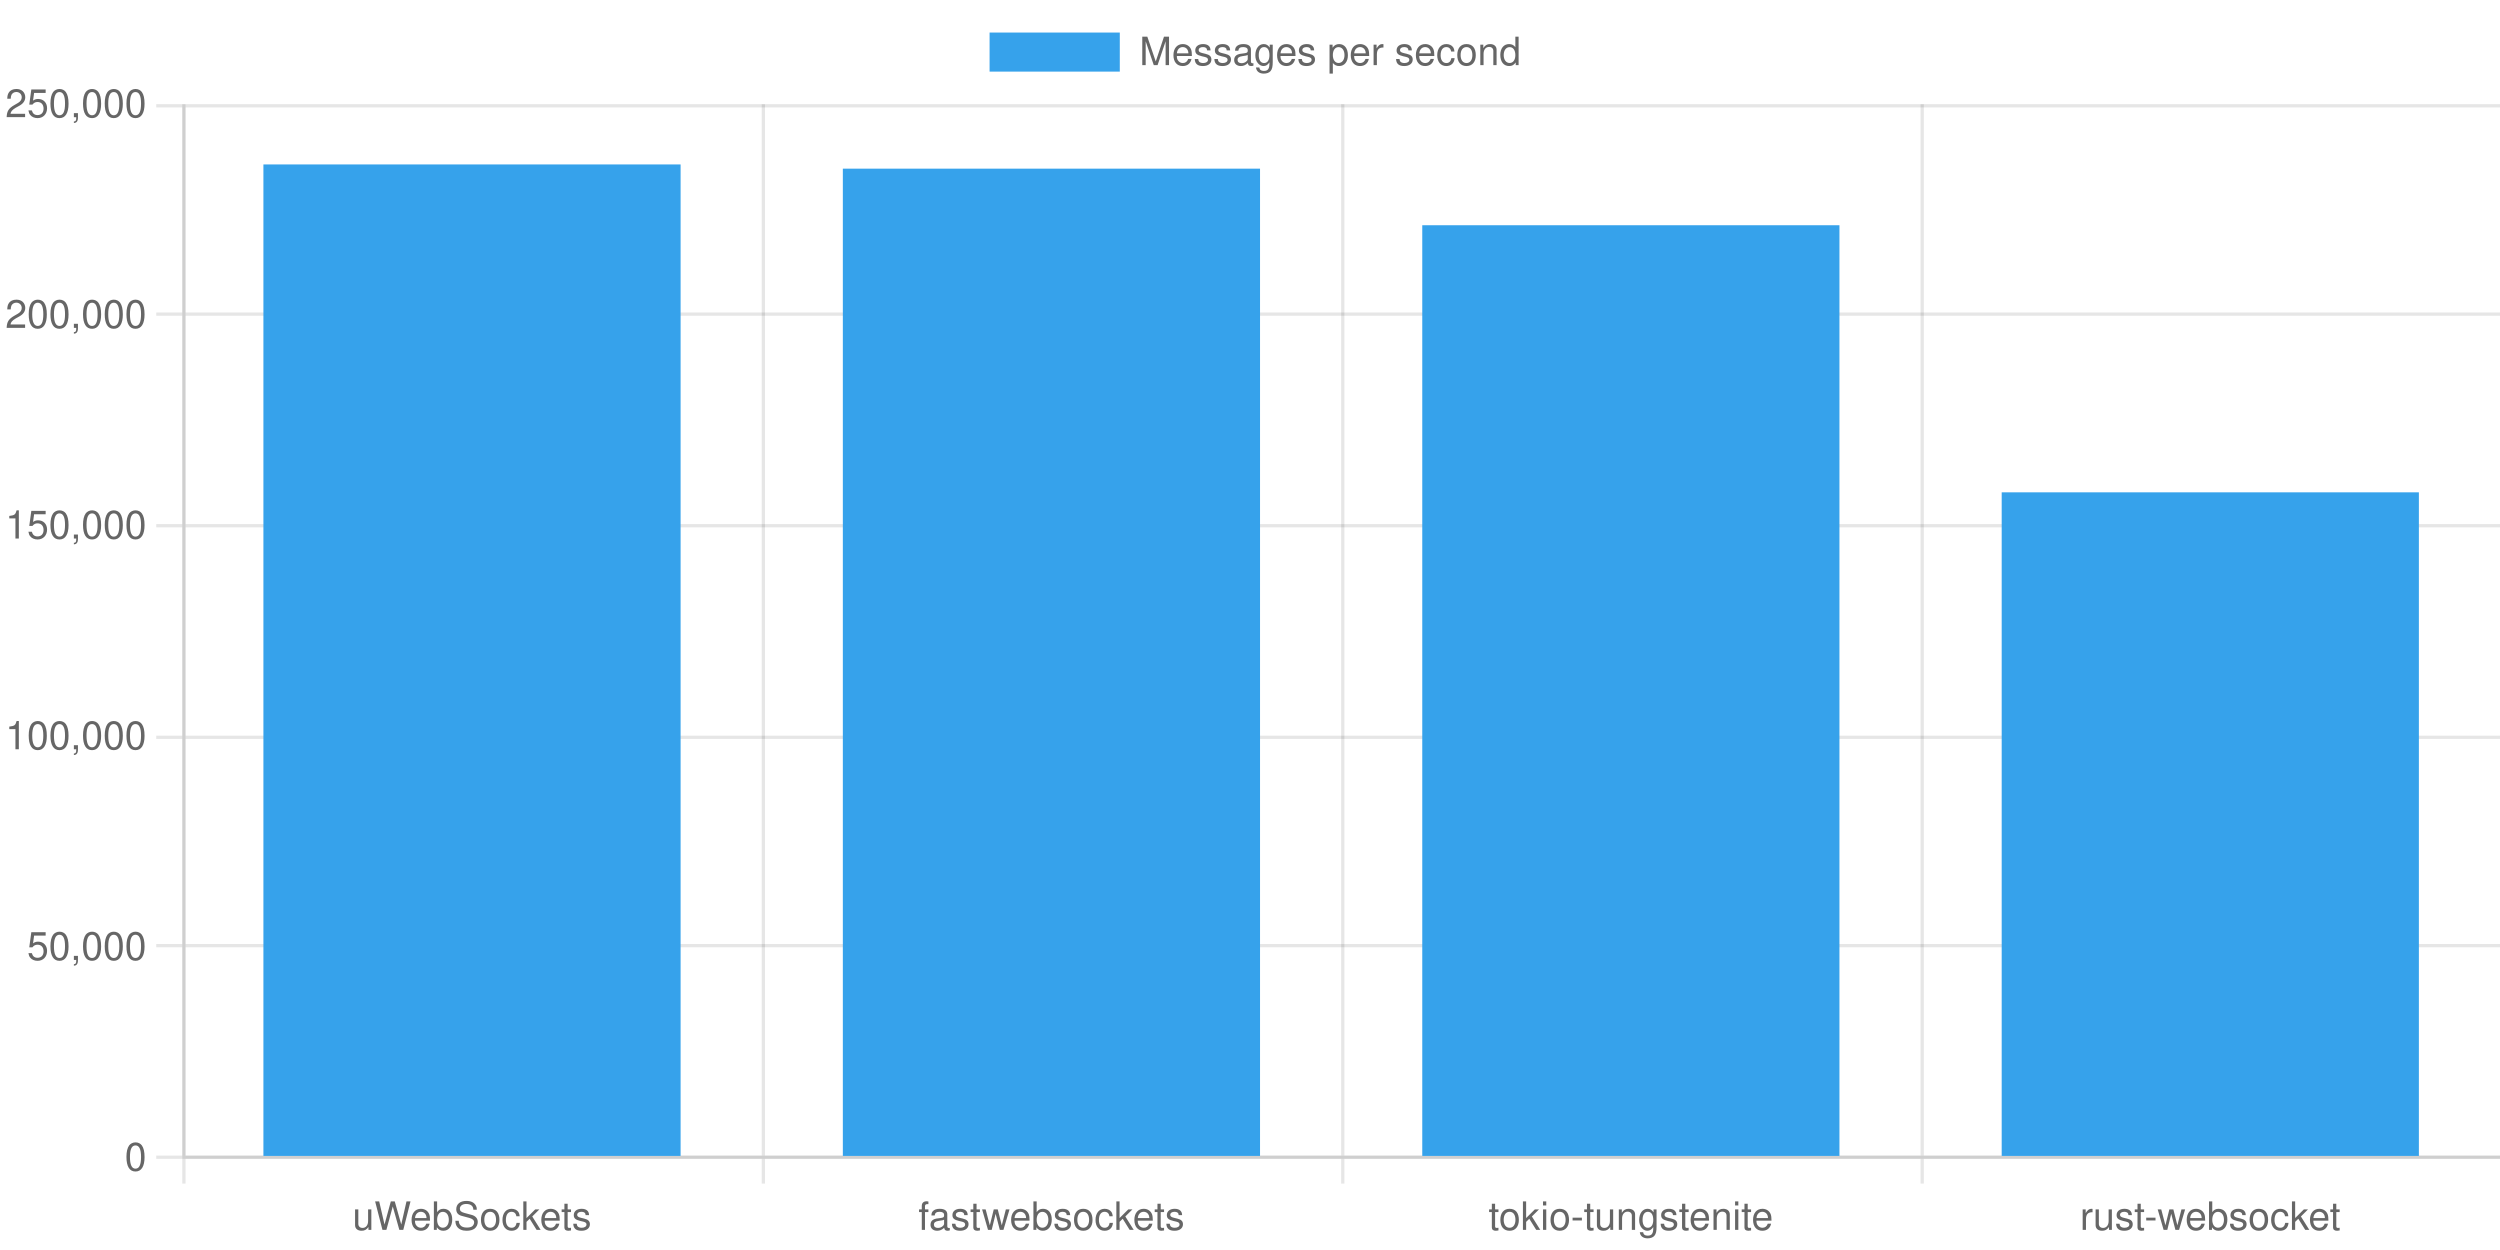
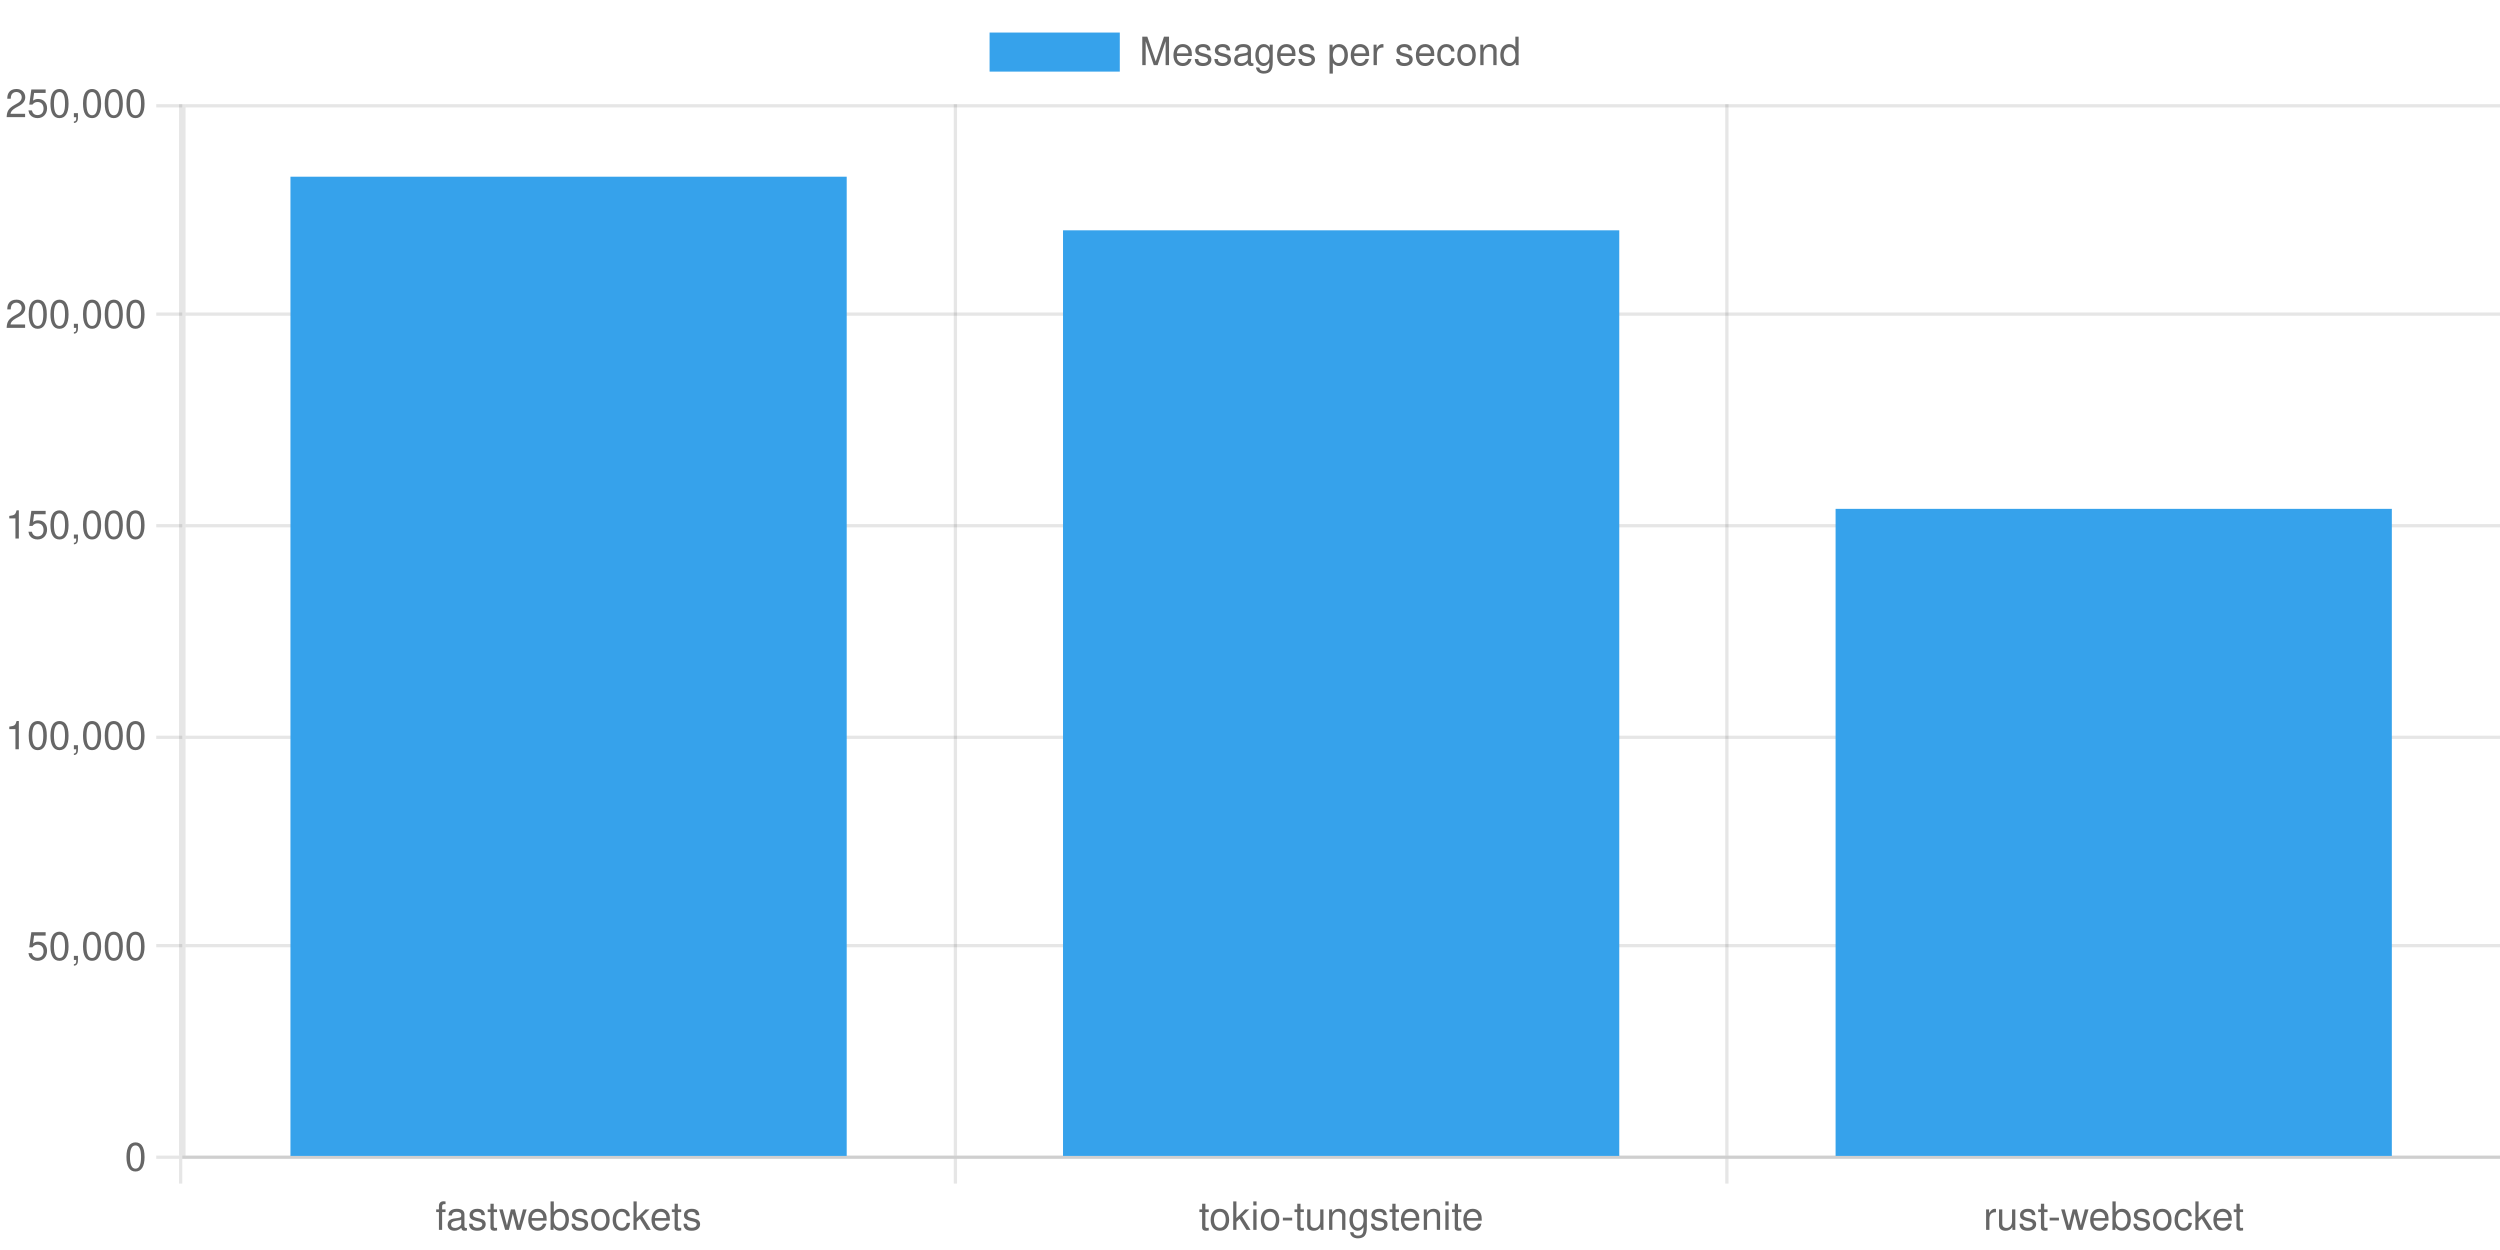
<svg xmlns="http://www.w3.org/2000/svg" version="1.1" width="768px" height="384px" viewBox="0 0 768 384">
  <defs>
    <clipPath id="clip-1" fill-rule="nonzero">
      <path d="M 0,0 L 0,32 768,32 768,0 Z" />
    </clipPath>
    <clipPath id="clip-2" fill-rule="nonzero">
      <path d="M 0,355.6 L 0,384 768,384 768,355.6 Z" />
    </clipPath>
    <clipPath id="clip-3" fill-rule="nonzero">
      <path d="M 0,0 L 0,384 56,384 56,0 Z" />
    </clipPath>
    <clipPath id="clip-4" fill-rule="nonzero">
      <path d="M 56,32 L 56,355.6 768,355.6 768,32 Z" />
    </clipPath>
  </defs>
  <g stroke="none" fill="transparent" fill-rule="nonzero" fill-opacity="1">
    <rect x="0" y="0" width="768" height="384" transform="matrix(1 0 0 1 0 0)" />
  </g>
  <g stroke="rgb(0,0,0)" stroke-width="1" stroke-linecap="butt" stroke-linejoin="miter" stroke-miterlimit="4" stroke-opacity="0.1" fill="none">
-     <path d="M 56.5,32 L 56.5,355" />
+     <path d="M 55.5,32 L 55.5,355" />
  </g>
  <g stroke="rgb(0,0,0)" stroke-width="1" stroke-linecap="butt" stroke-linejoin="miter" stroke-miterlimit="4" stroke-opacity="0.1" fill="none">
-     <path d="M 56.5,356 L 56.5,363.6" />
+     <path d="M 55.5,356 L 55.5,363.6" />
  </g>
  <g stroke="rgb(0,0,0)" stroke-width="1" stroke-linecap="butt" stroke-linejoin="miter" stroke-miterlimit="4" stroke-opacity="0.1" fill="none">
-     <path d="M 234.5,32 L 234.5,355" />
+     <path d="M 293.5,32 L 293.5,355" />
  </g>
  <g stroke="rgb(0,0,0)" stroke-width="1" stroke-linecap="butt" stroke-linejoin="miter" stroke-miterlimit="4" stroke-opacity="0.1" fill="none">
-     <path d="M 234.5,356 L 234.5,363.6" />
+     <path d="M 293.5,356 L 293.5,363.6" />
  </g>
  <g stroke="rgb(0,0,0)" stroke-width="1" stroke-linecap="butt" stroke-linejoin="miter" stroke-miterlimit="4" stroke-opacity="0.1" fill="none">
-     <path d="M 412.5,32 L 412.5,355" />
+     <path d="M 530.5,32 L 530.5,355" />
  </g>
  <g stroke="rgb(0,0,0)" stroke-width="1" stroke-linecap="butt" stroke-linejoin="miter" stroke-miterlimit="4" stroke-opacity="0.1" fill="none">
-     <path d="M 412.5,356 L 412.5,363.6" />
-   </g>
-   <g stroke="rgb(0,0,0)" stroke-width="1" stroke-linecap="butt" stroke-linejoin="miter" stroke-miterlimit="4" stroke-opacity="0.1" fill="none">
-     <path d="M 590.5,32 L 590.5,355" />
-   </g>
-   <g stroke="rgb(0,0,0)" stroke-width="1" stroke-linecap="butt" stroke-linejoin="miter" stroke-miterlimit="4" stroke-opacity="0.1" fill="none">
-     <path d="M 590.5,356 L 590.5,363.6" />
+     <path d="M 530.5,356 L 530.5,363.6" />
  </g>
  <g stroke="rgb(0,0,0)" stroke-width="1" stroke-linecap="butt" stroke-linejoin="miter" stroke-miterlimit="4" stroke-opacity="0.1" fill="none">
    <path d="M 768.5,32 L 768.5,355" />
  </g>
  <g stroke="rgb(0,0,0)" stroke-width="1" stroke-linecap="butt" stroke-linejoin="miter" stroke-miterlimit="4" stroke-opacity="0.1" fill="none">
    <path d="M 768.5,356 L 768.5,363.6" />
  </g>
  <g stroke="rgb(0,0,0)" stroke-width="1" stroke-linecap="butt" stroke-linejoin="miter" stroke-miterlimit="4" stroke-opacity="0.1" fill="none">
    <path d="M 57,355.5 L 768,355.5" />
  </g>
  <g stroke="rgb(0,0,0)" stroke-width="1" stroke-linecap="butt" stroke-linejoin="miter" stroke-miterlimit="4" stroke-opacity="0.1" fill="none">
    <path d="M 48,355.5 L 56,355.5" />
  </g>
  <g stroke="rgb(0,0,0)" stroke-width="1" stroke-linecap="butt" stroke-linejoin="miter" stroke-miterlimit="4" stroke-opacity="0.1" fill="none">
    <path d="M 57,290.5 L 768,290.5" />
  </g>
  <g stroke="rgb(0,0,0)" stroke-width="1" stroke-linecap="butt" stroke-linejoin="miter" stroke-miterlimit="4" stroke-opacity="0.1" fill="none">
    <path d="M 48,290.5 L 56,290.5" />
  </g>
  <g stroke="rgb(0,0,0)" stroke-width="1" stroke-linecap="butt" stroke-linejoin="miter" stroke-miterlimit="4" stroke-opacity="0.1" fill="none">
    <path d="M 57,226.5 L 768,226.5" />
  </g>
  <g stroke="rgb(0,0,0)" stroke-width="1" stroke-linecap="butt" stroke-linejoin="miter" stroke-miterlimit="4" stroke-opacity="0.1" fill="none">
    <path d="M 48,226.5 L 56,226.5" />
  </g>
  <g stroke="rgb(0,0,0)" stroke-width="1" stroke-linecap="butt" stroke-linejoin="miter" stroke-miterlimit="4" stroke-opacity="0.1" fill="none">
    <path d="M 57,161.5 L 768,161.5" />
  </g>
  <g stroke="rgb(0,0,0)" stroke-width="1" stroke-linecap="butt" stroke-linejoin="miter" stroke-miterlimit="4" stroke-opacity="0.1" fill="none">
    <path d="M 48,161.5 L 56,161.5" />
  </g>
  <g stroke="rgb(0,0,0)" stroke-width="1" stroke-linecap="butt" stroke-linejoin="miter" stroke-miterlimit="4" stroke-opacity="0.1" fill="none">
    <path d="M 57,96.5 L 768,96.5" />
  </g>
  <g stroke="rgb(0,0,0)" stroke-width="1" stroke-linecap="butt" stroke-linejoin="miter" stroke-miterlimit="4" stroke-opacity="0.1" fill="none">
    <path d="M 48,96.5 L 56,96.5" />
  </g>
  <g stroke="rgb(0,0,0)" stroke-width="1" stroke-linecap="butt" stroke-linejoin="miter" stroke-miterlimit="4" stroke-opacity="0.1" fill="none">
    <path d="M 57,32.5 L 768,32.5" />
  </g>
  <g stroke="rgb(0,0,0)" stroke-width="1" stroke-linecap="butt" stroke-linejoin="miter" stroke-miterlimit="4" stroke-opacity="0.1" fill="none">
    <path d="M 48,32.5 L 56,32.5" />
  </g>
  <g stroke="none" fill="rgb(54,162,235)" fill-rule="nonzero" fill-opacity="1" clip-path="url(#clip-1)">
    <path d="M 304,10 L 304,22 344,22 344,10 Z" />
  </g>
  <g stroke="none" fill="#666" fill-rule="nonzero" fill-opacity="1" clip-path="url(#clip-1)">
    <text style="font:normal 12px 'Helvetica Neue', 'Helvetica', 'Arial', sans-serif;" text-anchor="start" dominant-baseline="middle" transform="matrix(1 0 0 1 0 0)">
      <tspan x="350" y="16">Messages per second</tspan>
    </text>
  </g>
  <g stroke="rgb(0,0,0)" stroke-width="1" stroke-linecap="butt" stroke-linejoin="miter" stroke-miterlimit="4" stroke-opacity="0.1" fill="none">
    <path d="M 56,355.5 L 769,355.5" />
  </g>
  <g stroke="none" fill="#666" fill-rule="nonzero" fill-opacity="1" clip-path="url(#clip-2)">
-     <text style="font:normal 12px 'Helvetica Neue', 'Helvetica', 'Arial', sans-serif;" text-anchor="middle" dominant-baseline="middle" transform="matrix(1 0 0 1 145 366.6)">
-       <tspan x="0" y="7.2">uWebSockets</tspan>
-     </text>
-   </g>
-   <g stroke="none" fill="#666" fill-rule="nonzero" fill-opacity="1" clip-path="url(#clip-2)">
-     <text style="font:normal 12px 'Helvetica Neue', 'Helvetica', 'Arial', sans-serif;" text-anchor="middle" dominant-baseline="middle" transform="matrix(1 0 0 1 323 366.6)">
+     <text style="font:normal 12px 'Helvetica Neue', 'Helvetica', 'Arial', sans-serif;" text-anchor="middle" dominant-baseline="middle" transform="matrix(1 0 0 1 174.6667 366.6)">
      <tspan x="0" y="7.2">fastwebsockets</tspan>
    </text>
  </g>
  <g stroke="none" fill="#666" fill-rule="nonzero" fill-opacity="1" clip-path="url(#clip-2)">
-     <text style="font:normal 12px 'Helvetica Neue', 'Helvetica', 'Arial', sans-serif;" text-anchor="middle" dominant-baseline="middle" transform="matrix(1 0 0 1 501 366.6)">
+     <text style="font:normal 12px 'Helvetica Neue', 'Helvetica', 'Arial', sans-serif;" text-anchor="middle" dominant-baseline="middle" transform="matrix(1 0 0 1 412 366.6)">
      <tspan x="0" y="7.2">tokio-tungstenite</tspan>
    </text>
  </g>
  <g stroke="none" fill="#666" fill-rule="nonzero" fill-opacity="1" clip-path="url(#clip-2)">
-     <text style="font:normal 12px 'Helvetica Neue', 'Helvetica', 'Arial', sans-serif;" text-anchor="middle" dominant-baseline="middle" transform="matrix(1 0 0 1 679 366.6)">
+     <text style="font:normal 12px 'Helvetica Neue', 'Helvetica', 'Arial', sans-serif;" text-anchor="middle" dominant-baseline="middle" transform="matrix(1 0 0 1 649.3333 366.6)">
      <tspan x="0" y="7.2">rust-websocket</tspan>
    </text>
  </g>
  <g stroke="rgb(0,0,0)" stroke-width="1" stroke-linecap="butt" stroke-linejoin="miter" stroke-miterlimit="4" stroke-opacity="0.1" fill="none">
    <path d="M 56.5,32 L 56.5,356" />
  </g>
  <g stroke="none" fill="#666" fill-rule="nonzero" fill-opacity="1" clip-path="url(#clip-3)">
    <text style="font:normal 12px 'Helvetica Neue', 'Helvetica', 'Arial', sans-serif;" text-anchor="end" dominant-baseline="middle" transform="matrix(1 0 0 1 45 355.6)">
      <tspan x="0" y="0">0</tspan>
    </text>
  </g>
  <g stroke="none" fill="#666" fill-rule="nonzero" fill-opacity="1" clip-path="url(#clip-3)">
    <text style="font:normal 12px 'Helvetica Neue', 'Helvetica', 'Arial', sans-serif;" text-anchor="end" dominant-baseline="middle" transform="matrix(1 0 0 1 45 290.88)">
      <tspan x="0" y="0">50,000</tspan>
    </text>
  </g>
  <g stroke="none" fill="#666" fill-rule="nonzero" fill-opacity="1" clip-path="url(#clip-3)">
    <text style="font:normal 12px 'Helvetica Neue', 'Helvetica', 'Arial', sans-serif;" text-anchor="end" dominant-baseline="middle" transform="matrix(1 0 0 1 45 226.16)">
      <tspan x="0" y="0">100,000</tspan>
    </text>
  </g>
  <g stroke="none" fill="#666" fill-rule="nonzero" fill-opacity="1" clip-path="url(#clip-3)">
    <text style="font:normal 12px 'Helvetica Neue', 'Helvetica', 'Arial', sans-serif;" text-anchor="end" dominant-baseline="middle" transform="matrix(1 0 0 1 45 161.44)">
      <tspan x="0" y="0">150,000</tspan>
    </text>
  </g>
  <g stroke="none" fill="#666" fill-rule="nonzero" fill-opacity="1" clip-path="url(#clip-3)">
    <text style="font:normal 12px 'Helvetica Neue', 'Helvetica', 'Arial', sans-serif;" text-anchor="end" dominant-baseline="middle" transform="matrix(1 0 0 1 45 96.72)">
      <tspan x="0" y="0">200,000</tspan>
    </text>
  </g>
  <g stroke="none" fill="#666" fill-rule="nonzero" fill-opacity="1" clip-path="url(#clip-3)">
    <text style="font:normal 12px 'Helvetica Neue', 'Helvetica', 'Arial', sans-serif;" text-anchor="end" dominant-baseline="middle" transform="matrix(1 0 0 1 45 32)">
      <tspan x="0" y="0">250,000</tspan>
    </text>
  </g>
  <g stroke="none" fill="rgb(54,162,235)" fill-rule="nonzero" fill-opacity="1" clip-path="url(#clip-4)">
-     <path d="M 80.92,50.516 L 80.92,355.1 209.08,355.1 209.08,50.516 Z" />
+     <path d="M 89.227,54.284 L 89.227,355.1 260.107,355.1 260.107,54.284 Z" />
  </g>
  <g stroke="none" fill="rgb(54,162,235)" fill-rule="nonzero" fill-opacity="1" clip-path="url(#clip-4)">
-     <path d="M 258.92,51.811 L 258.92,355.1 387.08,355.1 387.08,51.811 Z" />
+     <path d="M 326.56,70.753 L 326.56,355.1 497.44,355.1 497.44,70.753 Z" />
  </g>
  <g stroke="none" fill="rgb(54,162,235)" fill-rule="nonzero" fill-opacity="1" clip-path="url(#clip-4)">
-     <path d="M 436.92,69.193 L 436.92,355.1 565.08,355.1 565.08,69.193 Z" />
-   </g>
-   <g stroke="none" fill="rgb(54,162,235)" fill-rule="nonzero" fill-opacity="1" clip-path="url(#clip-4)">
-     <path d="M 614.92,151.244 L 614.92,355.1 743.08,355.1 743.08,151.244 Z" />
+     <path d="M 563.893,156.321 L 563.893,355.1 734.773,355.1 734.773,156.321 Z" />
  </g>
</svg>
